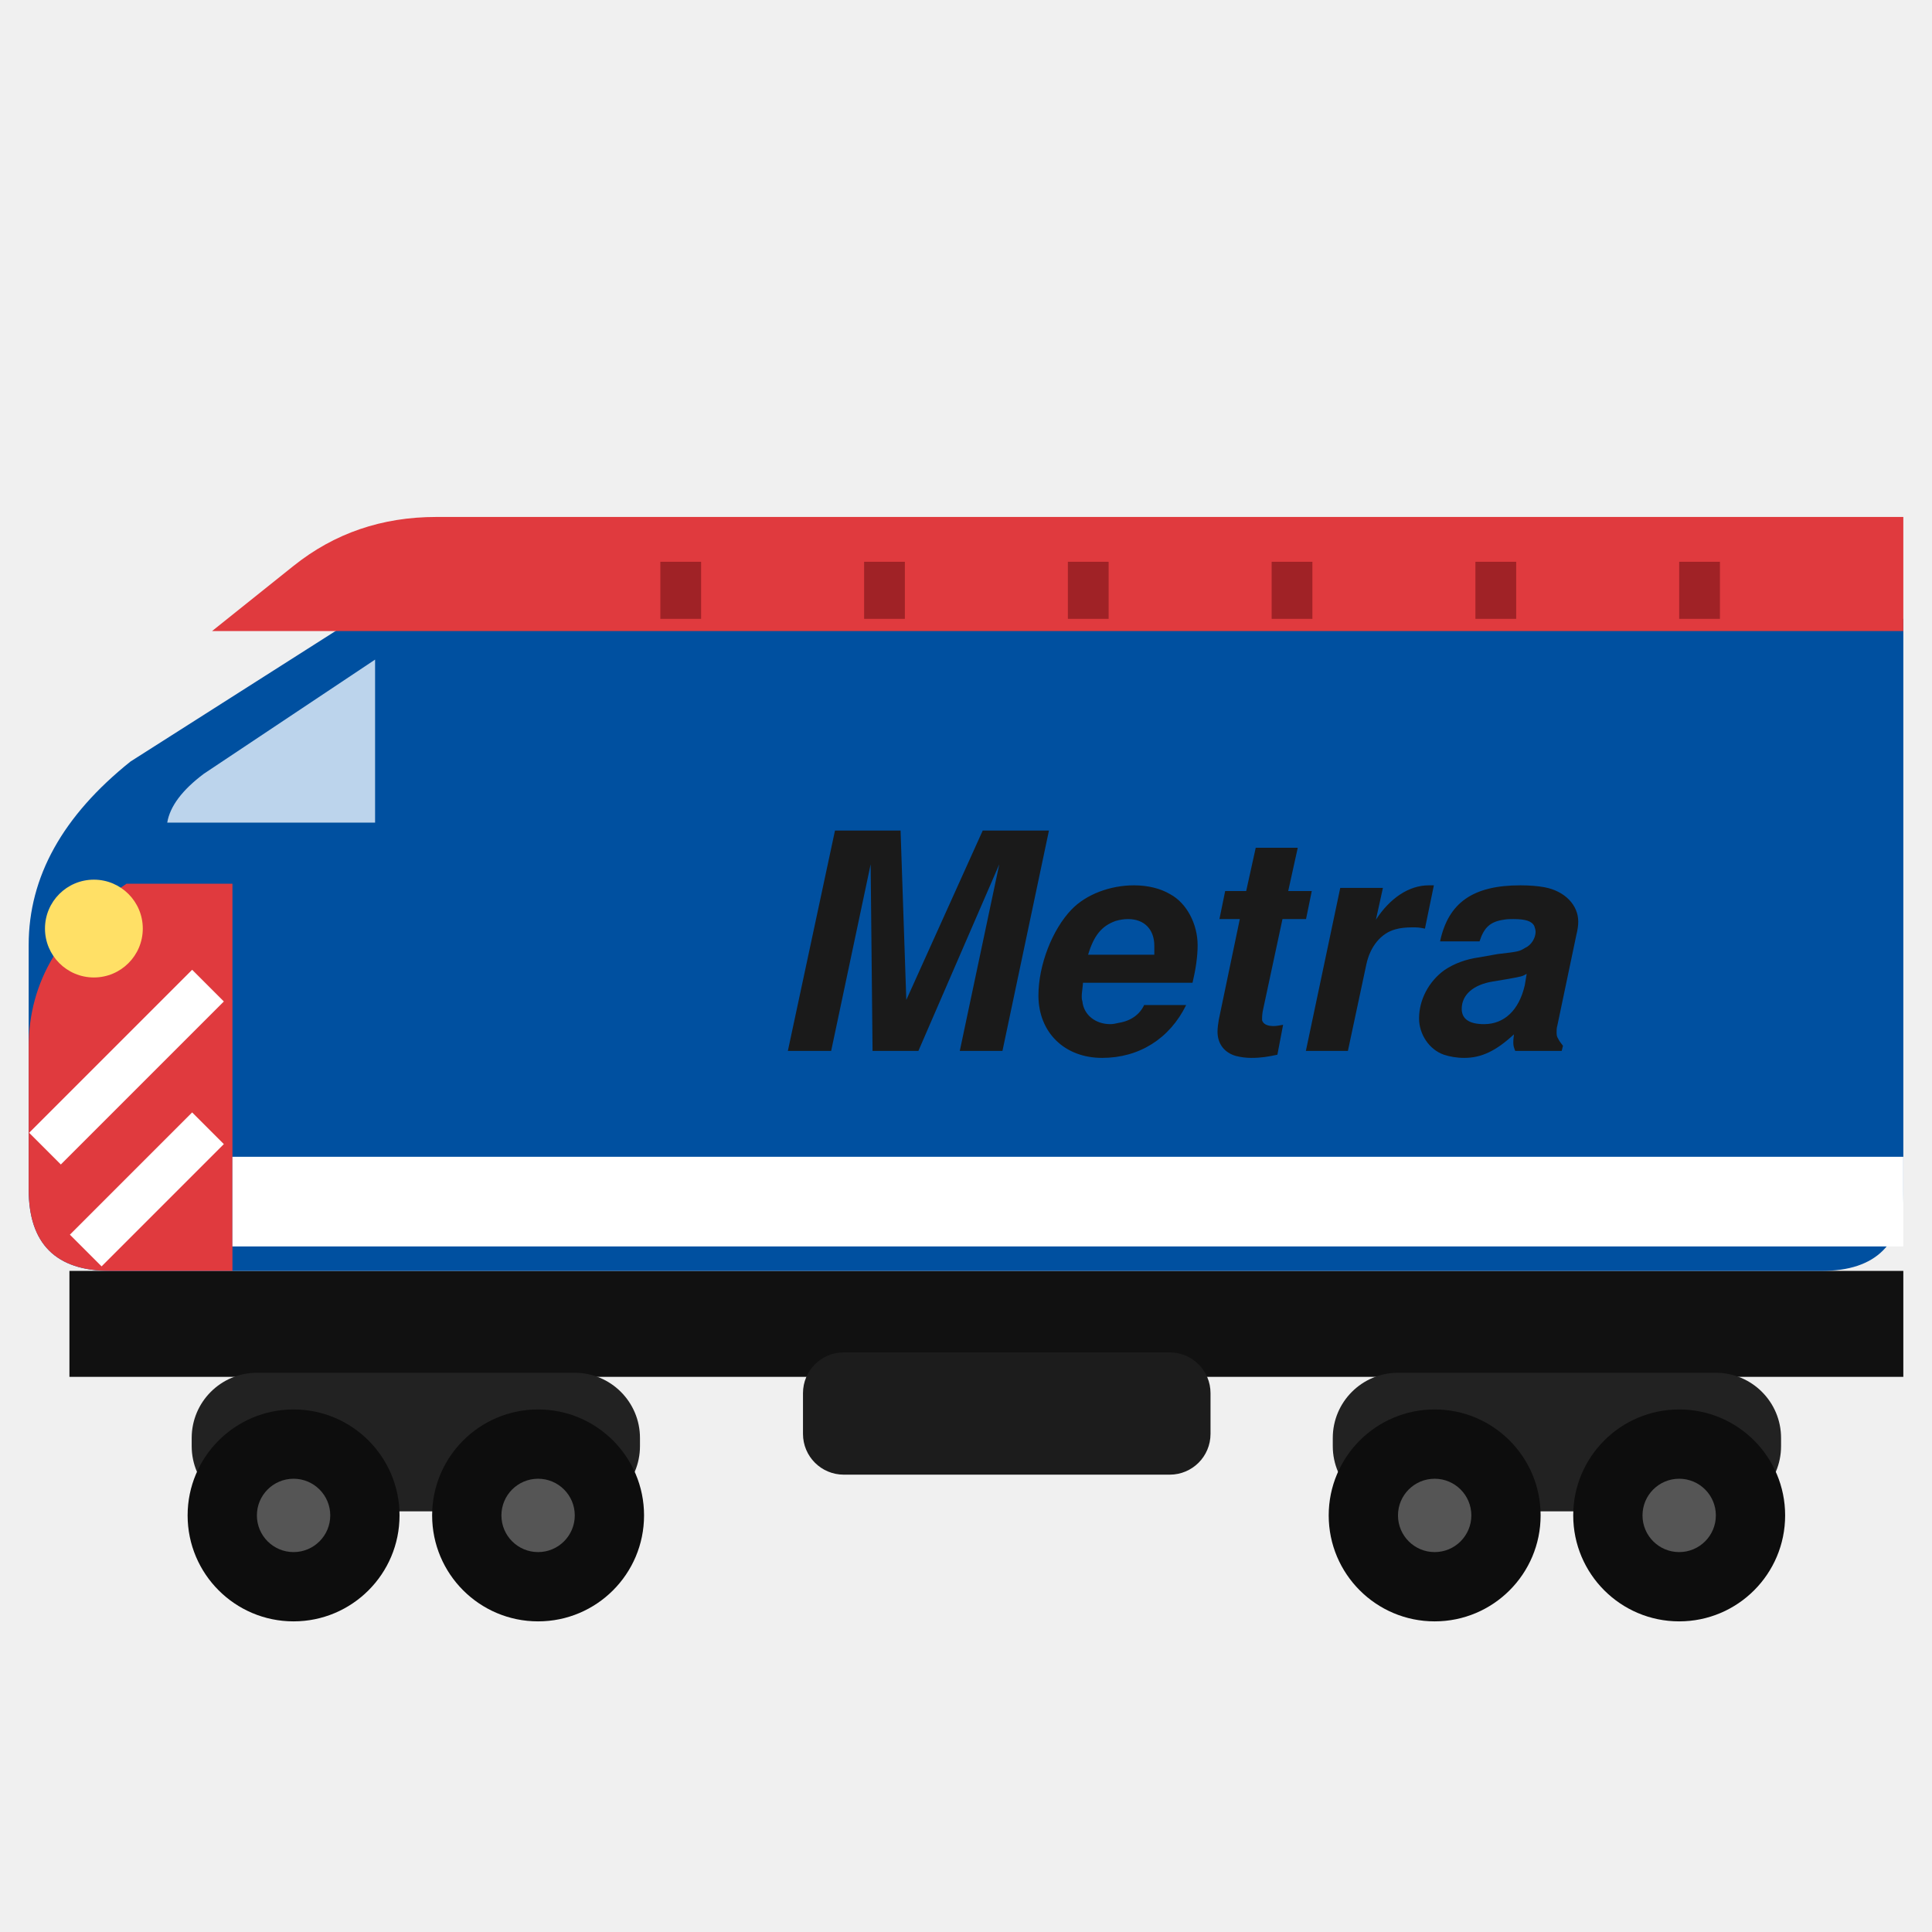
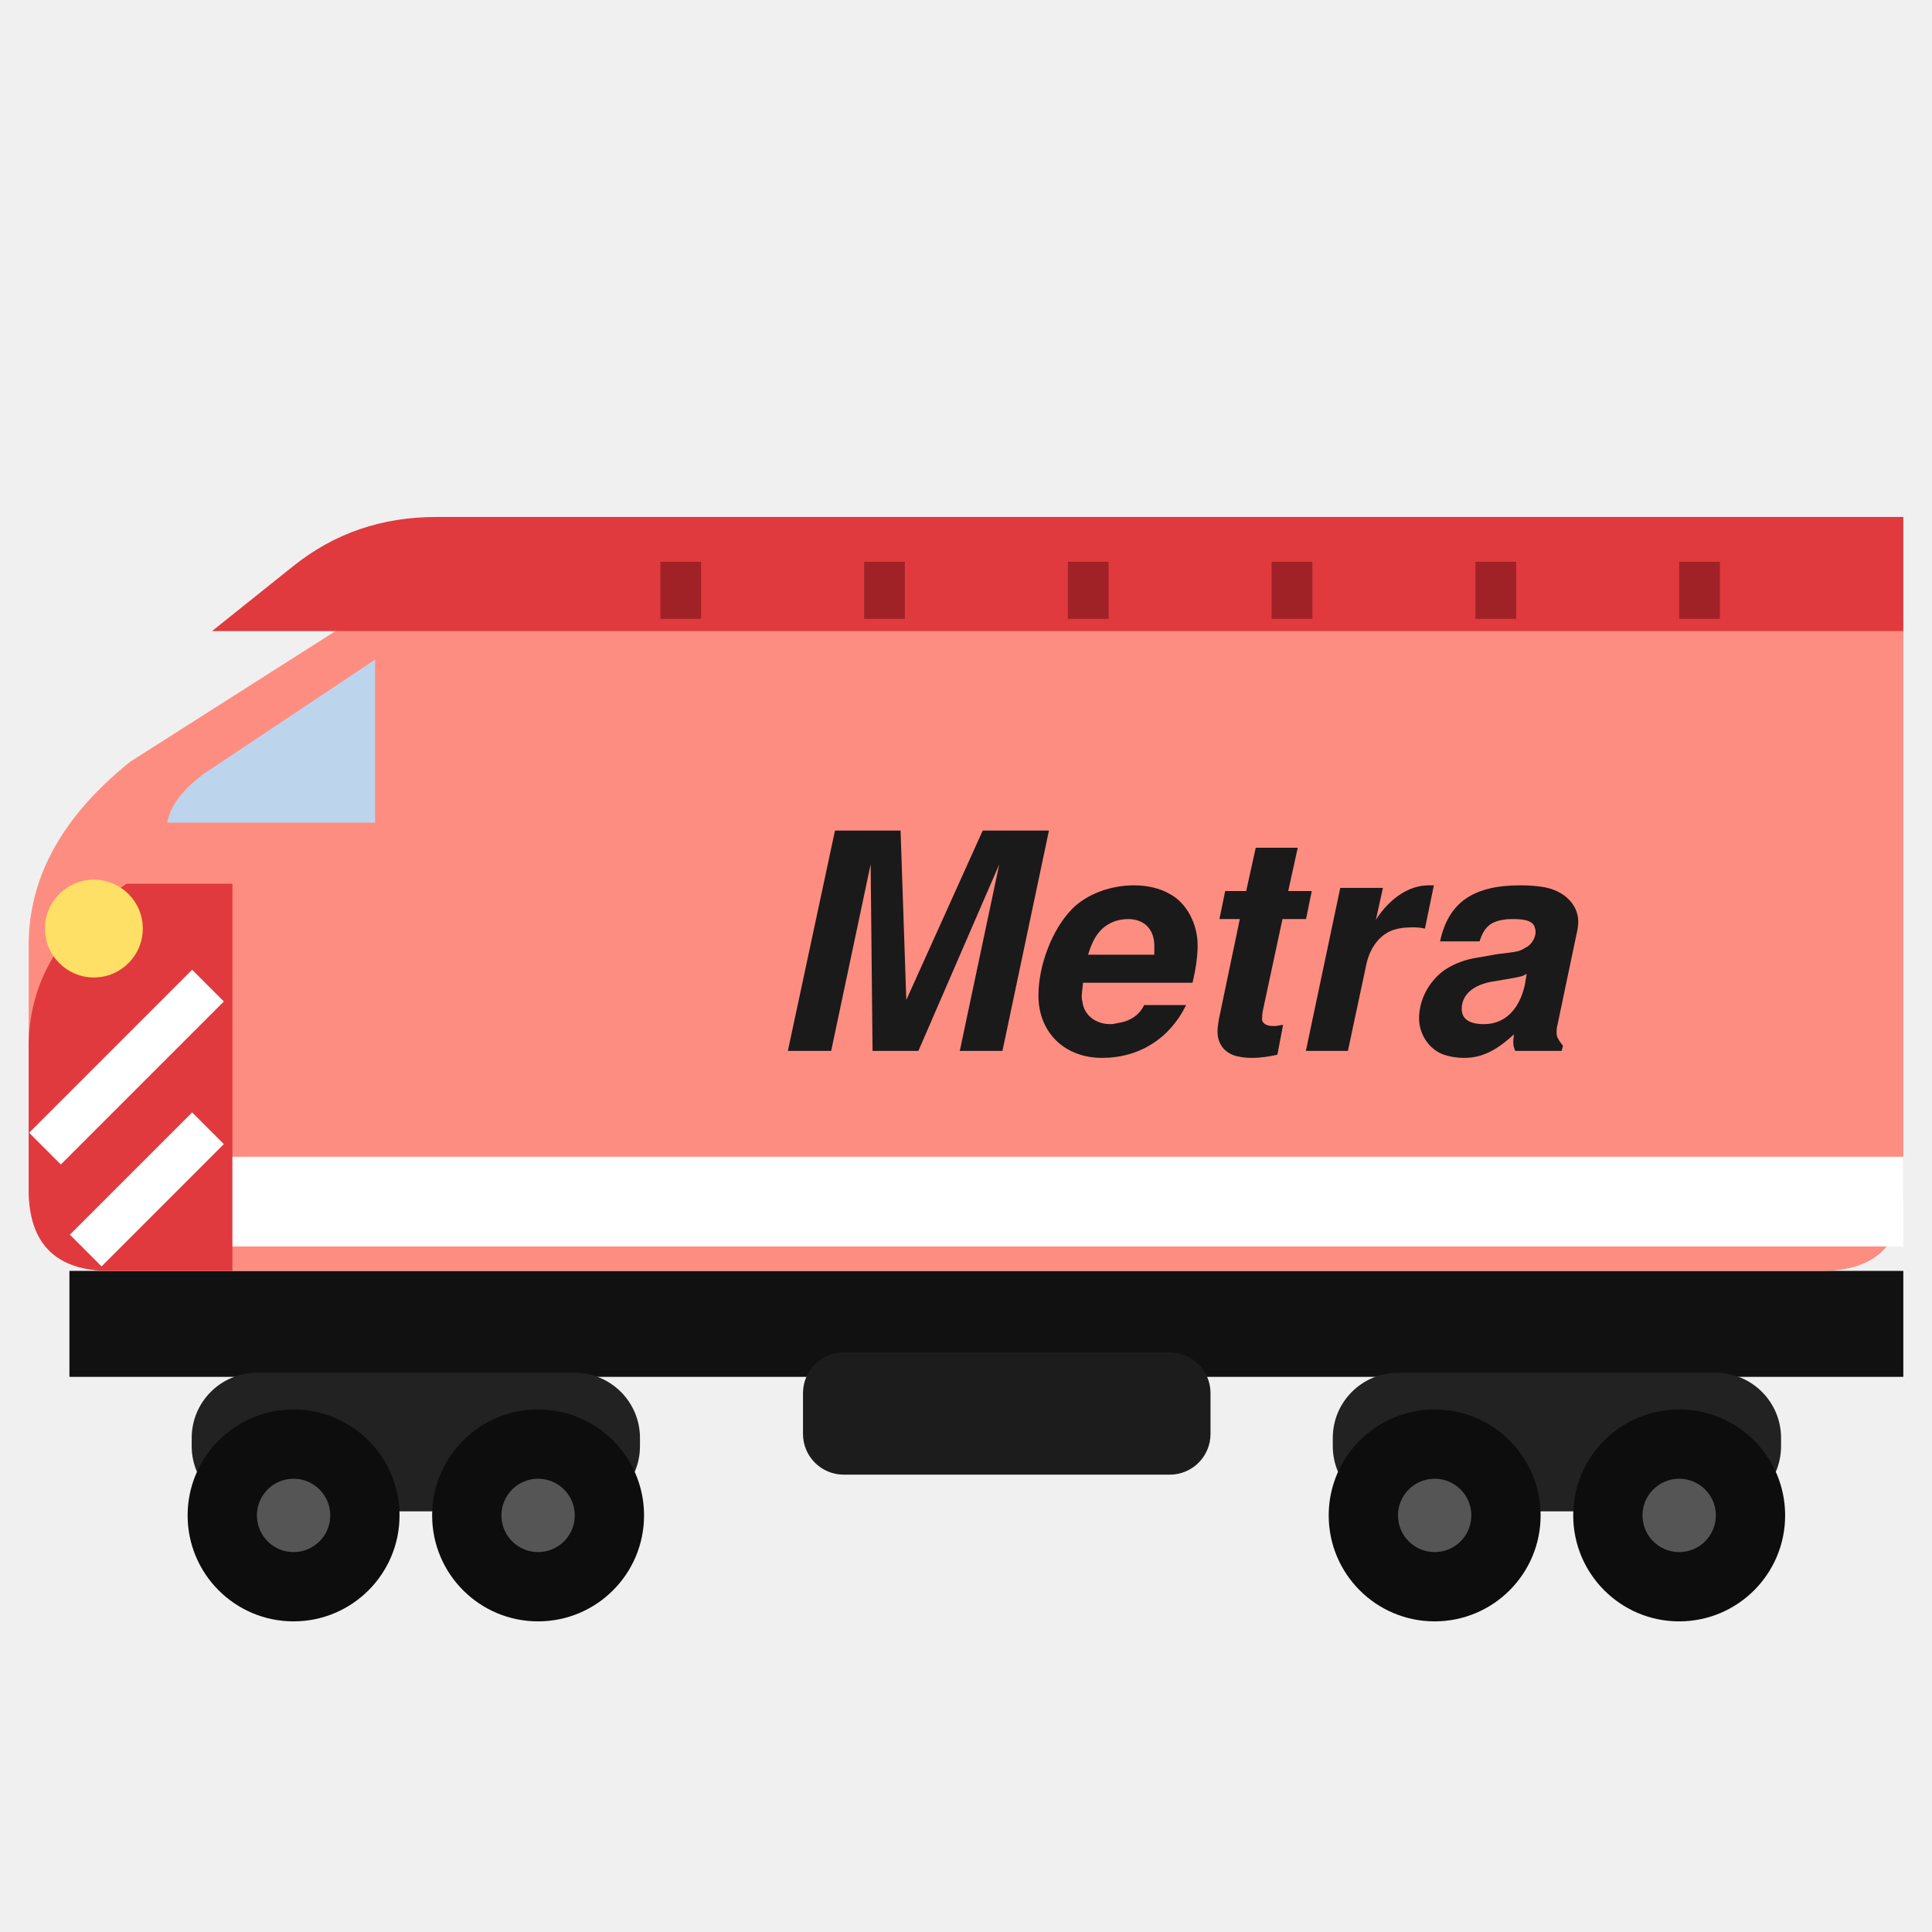
<svg xmlns="http://www.w3.org/2000/svg" viewBox="0 0 64 64">
  <g transform="translate(32,34) scale(1.35) translate(-32,-34)">
    <g transform="translate(64,0) scale(-1,1)">
      <g>
        <rect x="9" y="40" width="45" height="2.6" fill="#111111" />
        <rect x="26" y="42" width="10" height="3" rx="1" fill="#1c1c1c" />
        <rect x="12" y="42.5" width="11" height="3.4" rx="1.6" fill="#222222" />
        <rect x="40" y="42.5" width="11" height="3.4" rx="1.6" fill="#222222" />
        <g fill="#0d0d0d">
          <circle cx="14.5" cy="46" r="2.6" />
          <circle cx="20.5" cy="46" r="2.6" />
          <circle cx="42.5" cy="46" r="2.6" />
          <circle cx="48.5" cy="46" r="2.6" />
        </g>
        <g fill="#555555">
          <circle cx="14.5" cy="46" r=".9" />
          <circle cx="20.5" cy="46" r=".9" />
          <circle cx="42.5" cy="46" r=".9" />
          <circle cx="48.5" cy="46" r=".9" />
        </g>
-         <path d="M9 24 h38 l5.5 3.5 q2.5 2 2.5 4.5 v6 q0 2 -2 2 h-42 q-2 0 -2 -2 z" fill="#0050a0" />
+         <path d="M9 24 h38 l5.5 3.5 q2.5 2 2.5 4.5 v6 q0 2 -2 2 h-42 q-2 0 -2 -2 z" fill="#FE8D81" />
        <path d="M9 21.5 h36 q2 0 3.5 1.2 l2 1.6 -41.5 0 z" fill="#e03a3e" />
        <g stroke="#a02226" stroke-width="1">
          <line x1="14" y1="22.6" x2="14" y2="24" />
          <line x1="19" y1="22.6" x2="19" y2="24" />
          <line x1="24" y1="22.6" x2="24" y2="24" />
          <line x1="29" y1="22.6" x2="29" y2="24" />
          <line x1="34" y1="22.6" x2="34" y2="24" />
          <line x1="39" y1="22.6" x2="39" y2="24" />
        </g>
        <path d="M46.5 25 l4.2 2.8 q.8 .6 .9 1.2 l-5.1 0 z" fill="#bcd4ec" />
        <path d="M52.6 30.5 q2.4 1.6 2.4 4v3.5 q0 2 -2 2 h-3 v-9.5 z" fill="#e03a3e" />
        <g stroke="#ffffff" stroke-width="1.1">
          <line x1="50.6" y1="33" x2="54.6" y2="37" />
          <line x1="50.6" y1="36.5" x2="53.6" y2="39.5" />
        </g>
        <rect x="9" y="37.2" width="41" height="2.2" fill="#ffffff" />
        <text x="27" y="34.6" font-family="Helvetica, Arial, sans-serif" font-size="7.4" font-weight="bold" font-style="italic" fill="#1a1a1a" text-anchor="middle" transform="translate(54,0) scale(-1,1)">Metra</text>
        <circle cx="53.4" cy="31.6" r="1.2" fill="#ffe066" />
      </g>
    </g>
  </g>
</svg>
